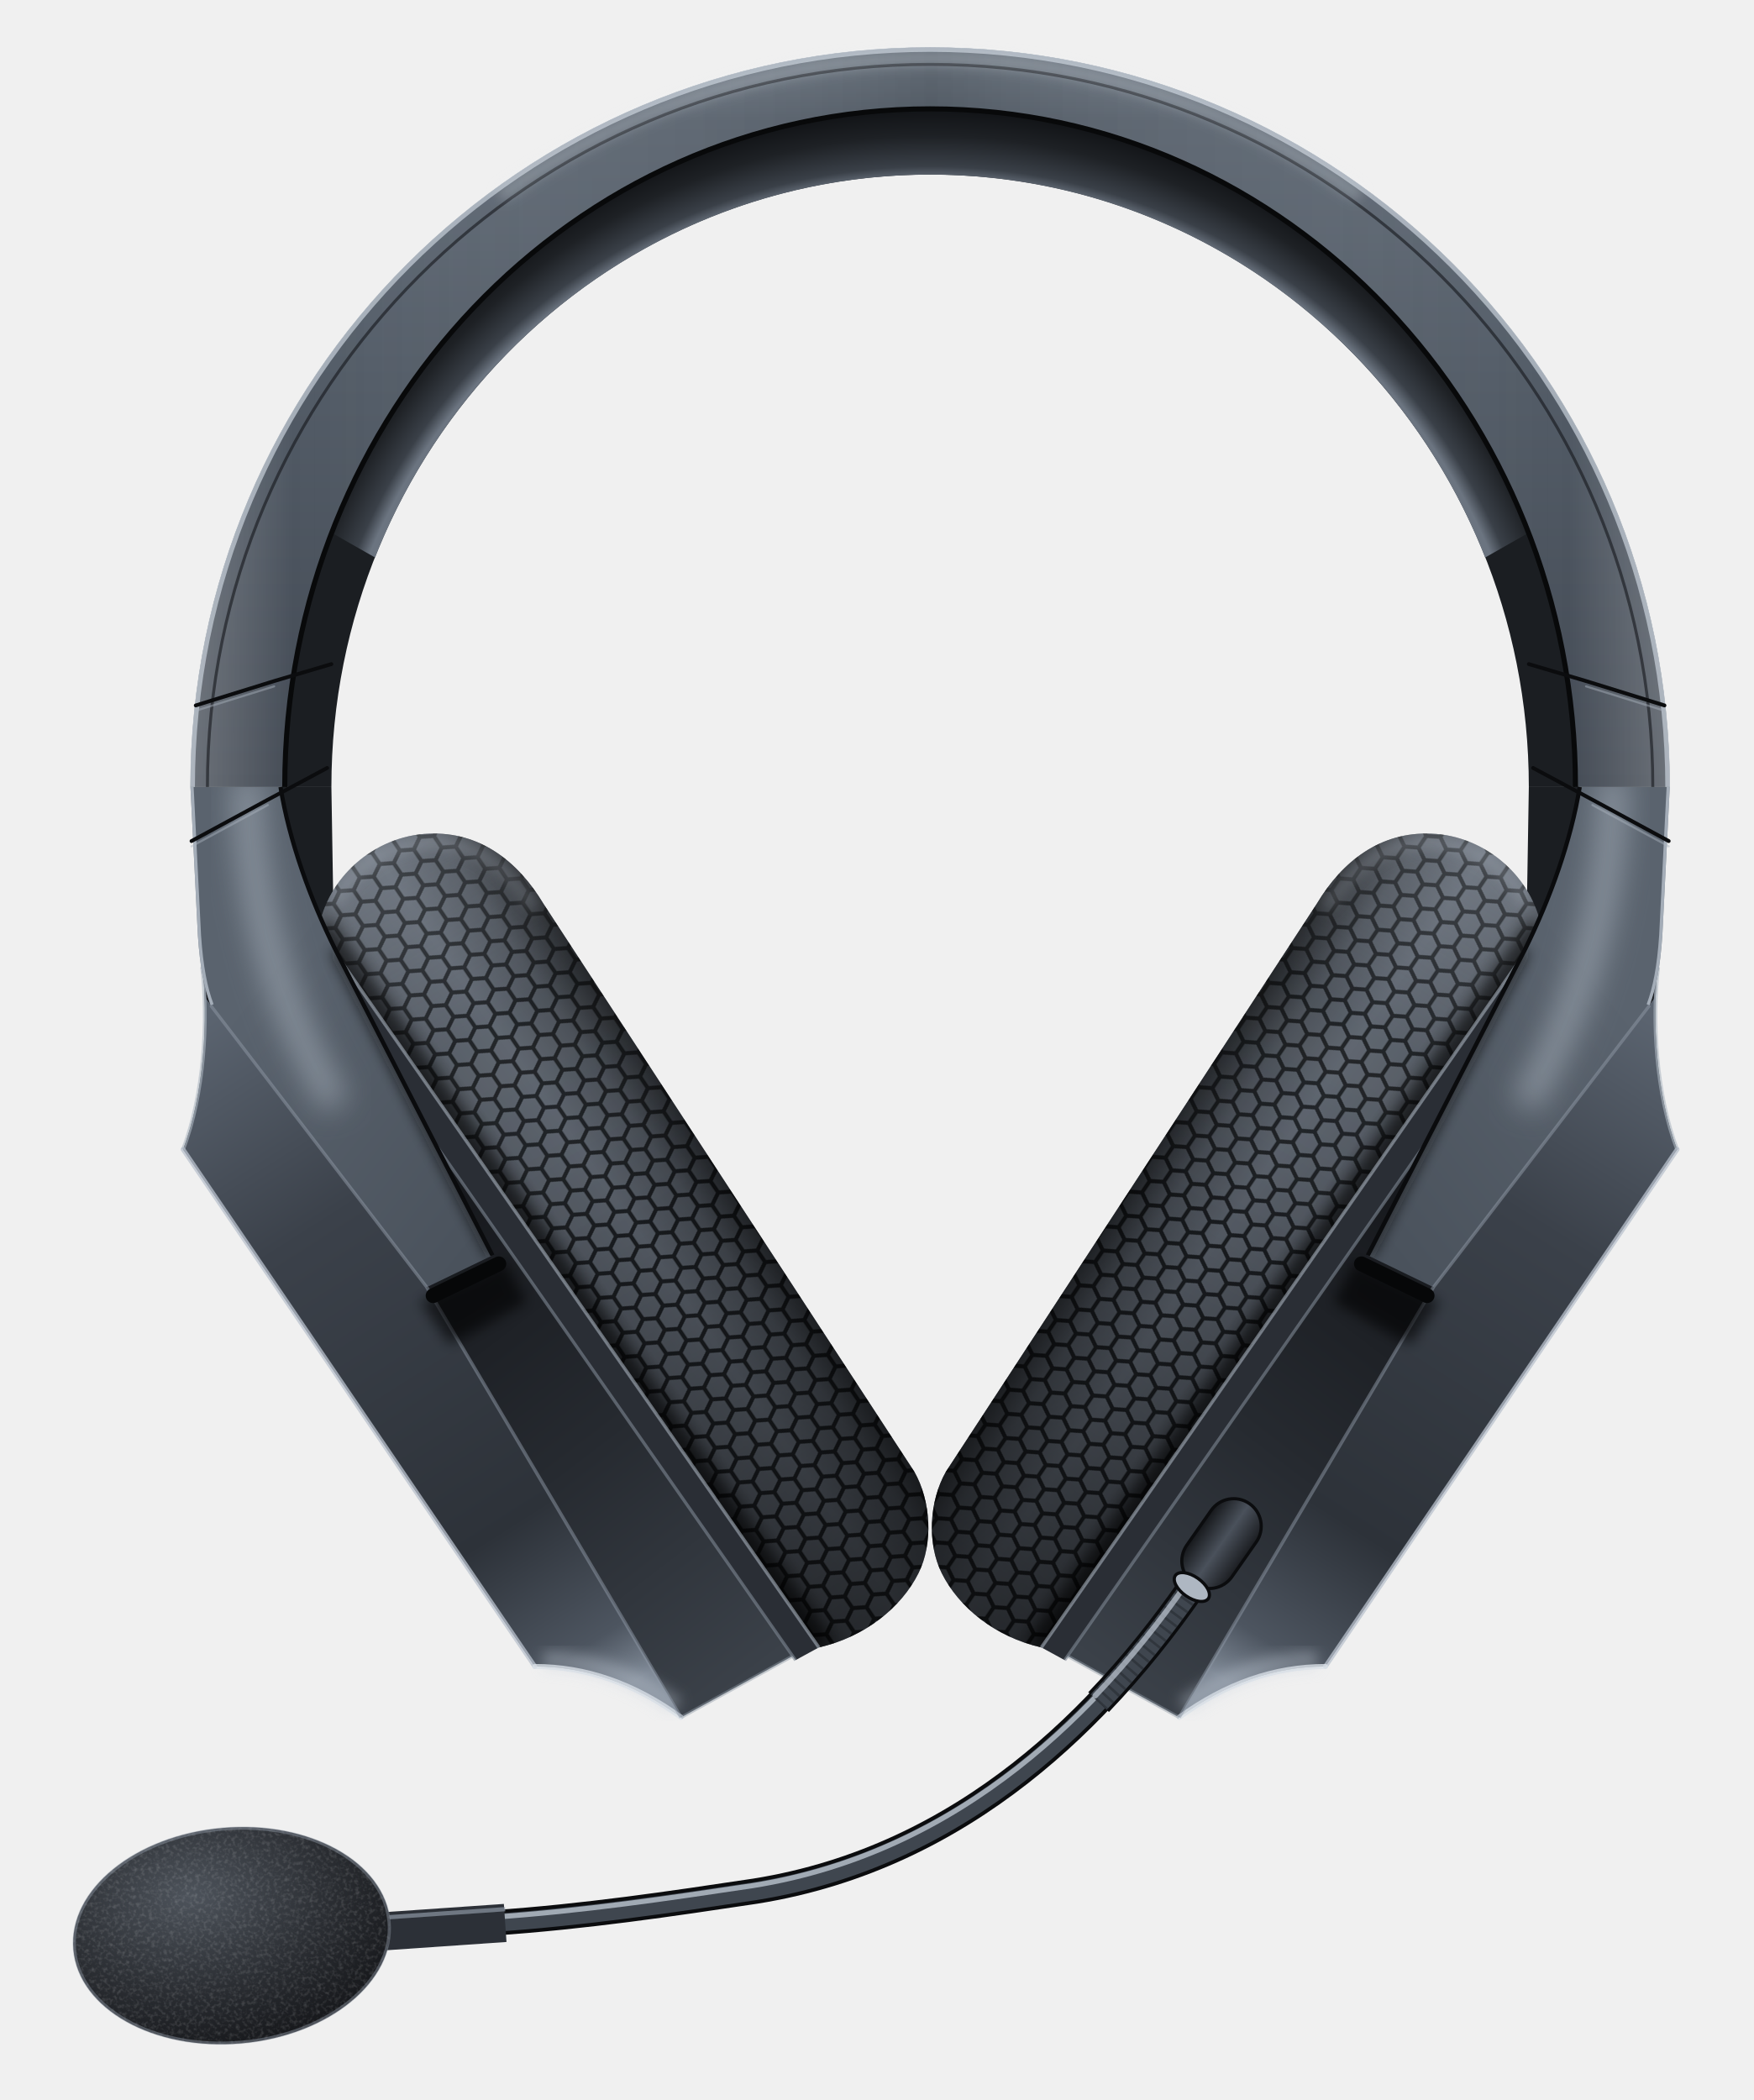
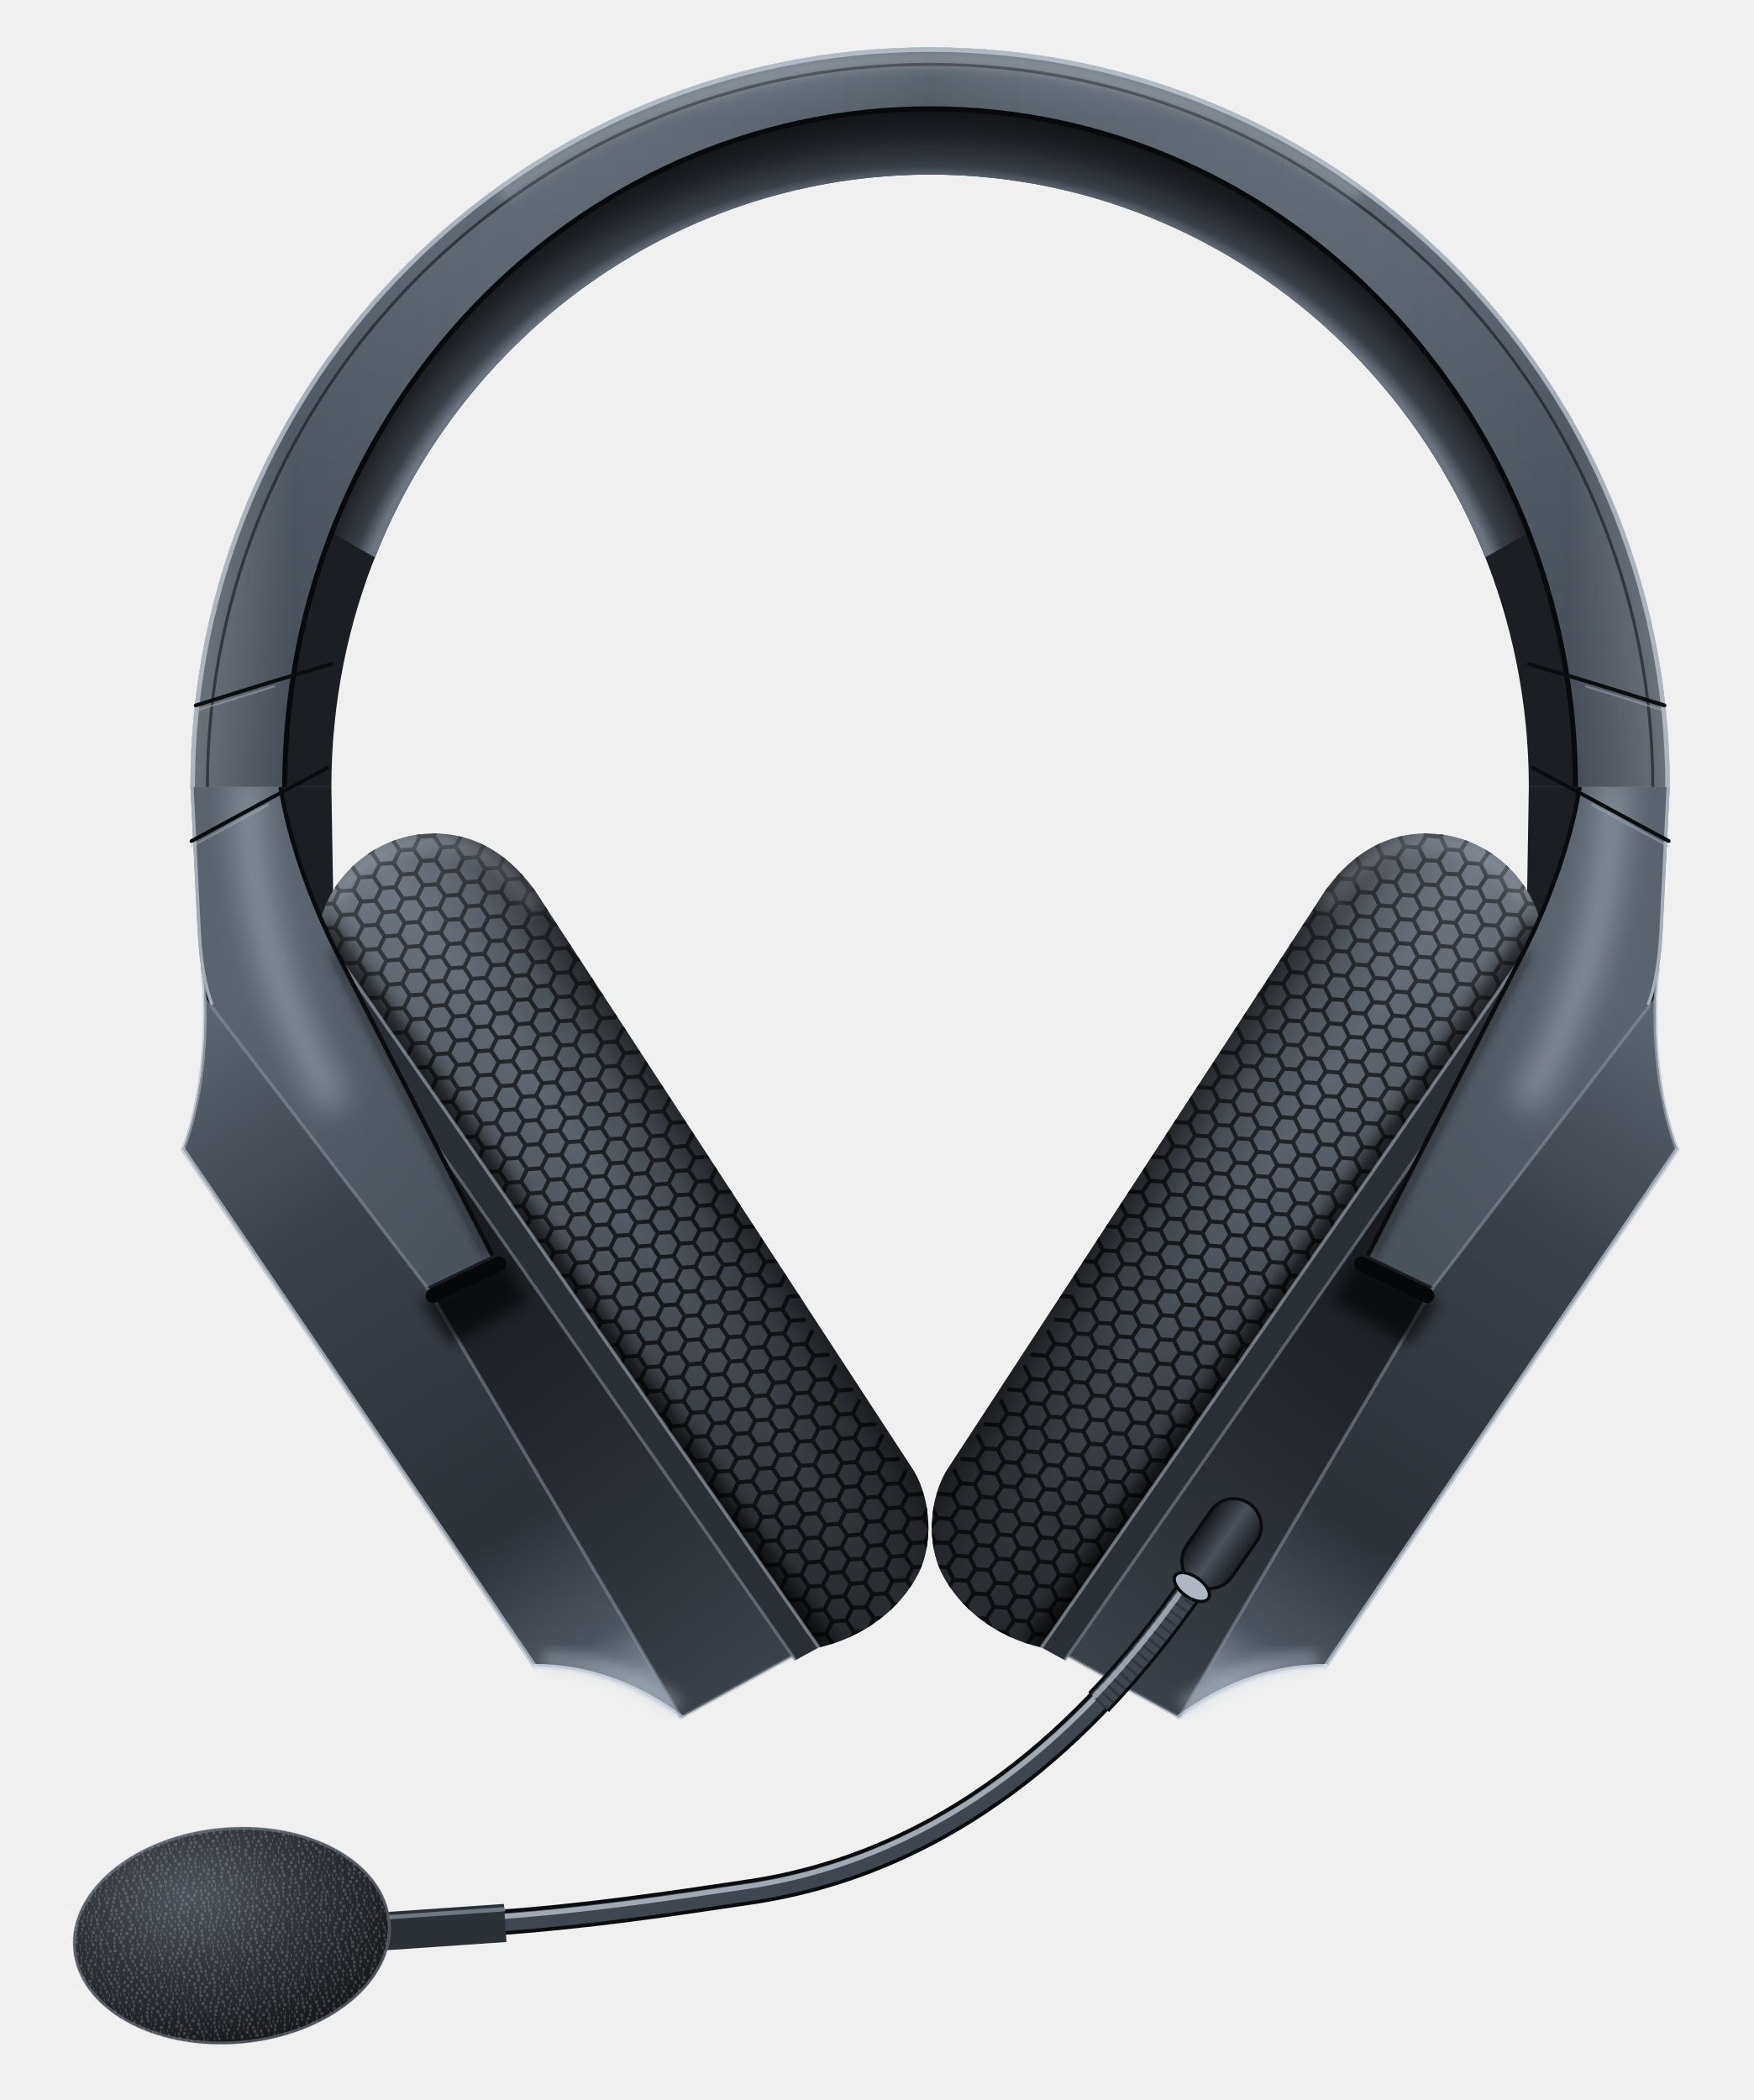
<svg xmlns="http://www.w3.org/2000/svg" viewBox="62 38 364 436" role="img" aria-labelledby="title">
  <style>
    .sheen { animation: sheen 7s ease-in-out infinite; }
    @keyframes sheen {
      0%, 55% { transform: translateX(0); }
      100% { transform: translateX(700px); }
    }
    @media (prefers-reduced-motion: reduce) {
      .sheen { animation: none; }
    }
  </style>
  <defs>
    <linearGradient id="sheenGrad" x1="0" y1="0" x2="1" y2="0">
      <stop offset="0" stop-color="#fff" stop-opacity="0" />
      <stop offset="0.5" stop-color="#eaf1f8" stop-opacity="0.5" />
      <stop offset="1" stop-color="#fff" stop-opacity="0" />
    </linearGradient>
    <filter id="white">
      <feColorMatrix values="0 0 0 0 1  0 0 0 0 1  0 0 0 0 1  0 0 0 1 0" />
    </filter>
    <mask id="headsetMask" maskUnits="userSpaceOnUse" x="62" y="38" width="364" height="436">
      <use href="#headset" filter="url(#white)" />
    </mask>
    <filter id="blur3" x="-30%" y="-30%" width="160%" height="160%">
      <feGaussianBlur stdDeviation="3" />
    </filter>
    <filter id="blur7" x="-40%" y="-40%" width="180%" height="180%">
      <feGaussianBlur stdDeviation="7" />
-     </filter>
-     <filter id="grain" x="0" y="0" width="1" height="1">
-       <feTurbulence type="fractalNoise" baseFrequency="0.55" numOctaves="2" seed="7" />
-       <feColorMatrix values="0 0 0 0 1  0 0 0 0 1  0 0 0 0 1  2.2 0 0 0 -1" />
-       <feComposite in2="SourceGraphic" operator="in" />
    </filter>
    <linearGradient id="shell" x1="0" y1="36" x2="0" y2="385" gradientUnits="userSpaceOnUse">
      <stop offset="0" stop-color="#7a8591" />
      <stop offset="0.1" stop-color="#616b77" />
      <stop offset="0.45" stop-color="#525b66" />
      <stop offset="1" stop-color="#434a54" />
    </linearGradient>
    <linearGradient id="shellside" x1="153" y1="0" x2="853" y2="0" gradientUnits="userSpaceOnUse">
      <stop offset="0" stop-color="#fff" stop-opacity="0.22" />
      <stop offset="0.07" stop-color="#fff" stop-opacity="0" />
      <stop offset="0.5" stop-color="#000" stop-opacity="0.18" />
      <stop offset="0.93" stop-color="#fff" stop-opacity="0" />
      <stop offset="1" stop-color="#fff" stop-opacity="0.22" />
    </linearGradient>
    <radialGradient id="pad" cx="502.5" cy="385" r="320" gradientUnits="userSpaceOnUse">
      <stop offset="0.895" stop-color="#6b7480" />
      <stop offset="0.915" stop-color="#3a4048" />
      <stop offset="0.96" stop-color="#1e2125" />
      <stop offset="1" stop-color="#111316" />
    </radialGradient>
    <linearGradient id="outer" x1="150" y1="500" x2="350" y2="815" gradientUnits="userSpaceOnUse">
      <stop offset="0" stop-color="#5b6470" />
      <stop offset="0.3" stop-color="#3b414a" />
      <stop offset="0.75" stop-color="#2d3239" />
      <stop offset="0.93" stop-color="#4d5560" />
      <stop offset="1" stop-color="#7d8794" />
    </linearGradient>
    <linearGradient id="second" x1="250" y1="600" x2="410" y2="810" gradientUnits="userSpaceOnUse">
      <stop offset="0" stop-color="#17191d" />
      <stop offset="0.5" stop-color="#262a30" />
      <stop offset="1" stop-color="#3b4149" />
    </linearGradient>
    <linearGradient id="arm" x1="165" y1="500" x2="290" y2="600" gradientUnits="userSpaceOnUse">
      <stop offset="0" stop-color="#5a636e" />
      <stop offset="1" stop-color="#4a525c" />
    </linearGradient>
-     <path id="hex" d="M0-5.5 4.76-2.75V2.75L0 5.5-4.76 2.75V-2.75z" />
-     <pattern id="mesh" width="11.43" height="19.8" patternUnits="userSpaceOnUse" patternTransform="rotate(-34)">
-       <rect width="11.43" height="19.8" fill="#1c1f23" />
-       <g fill="#5b626c">
-         <use href="#hex" x="5.715" y="6.6" />
-         <use href="#hex" x="0" y="16.5" />
-         <use href="#hex" x="11.43" y="16.5" />
-         <use href="#hex" x="0" y="-3.3" />
-         <use href="#hex" x="11.43" y="-3.3" />
-       </g>
-     </pattern>
    <linearGradient id="cushAcross" x1="332" y1="621.5" x2="409" y2="568" gradientUnits="userSpaceOnUse">
      <stop offset="0" stop-color="#000" stop-opacity="0.45" />
      <stop offset="0.16" stop-color="#000" stop-opacity="0.08" />
      <stop offset="0.45" stop-color="#000" stop-opacity="0" />
      <stop offset="0.75" stop-color="#000" stop-opacity="0.22" />
      <stop offset="1" stop-color="#000" stop-opacity="0.7" />
    </linearGradient>
    <linearGradient id="cushAlong" x1="262" y1="408" x2="482" y2="772" gradientUnits="userSpaceOnUse">
      <stop offset="0" stop-color="#cfd8e3" stop-opacity="0.2" />
      <stop offset="0.22" stop-color="#cfd8e3" stop-opacity="0.04" />
      <stop offset="0.5" stop-color="#000" stop-opacity="0.1" />
      <stop offset="1" stop-color="#000" stop-opacity="0.55" />
    </linearGradient>
    <radialGradient id="foam" cx="0.38" cy="0.3" r="0.8">
      <stop offset="0" stop-color="#4d535b" />
      <stop offset="0.55" stop-color="#2b2e33" />
      <stop offset="1" stop-color="#121316" />
    </radialGradient>
    <linearGradient id="socket" x1="0" y1="0" x2="1" y2="0">
      <stop offset="0" stop-color="#15171a" />
      <stop offset="0.5" stop-color="#4a515b" />
      <stop offset="1" stop-color="#1b1d21" />
    </linearGradient>
-     <clipPath id="armClip">
-       <path d="M153.5 385 157 455C158 470 160 480 163 488L265 621 296 606 222 462C210 438 200 410 196 385Z" />
-     </clipPath>
-     <clipPath id="cushClip">
-       <path id="cushPath" d="M214 452C218 428 240 408 266 407 290 406 308 420 320 440L495 708C503 722 504 742 497 756 489 772 472 786 450 791Z" />
-     </clipPath>
+     <mask id="armClip" maskUnits="userSpaceOnUse" x="140" y="370" width="170" height="260">
+       <path d="M153.5 385 157 455C158 470 160 480 163 488L265 621 296 606 222 462C210 438 200 410 196 385Z" fill="#fff" />
+     </mask>
+     <mask id="cushClip" maskUnits="userSpaceOnUse" x="200" y="395" width="315" height="405">
+       <path d="M214 452C218 428 240 408 266 407 290 406 308 420 320 440L495 708C503 722 504 742 497 756 489 772 472 786 450 791Z" fill="#fff" />
+     </mask>
    <g id="side">
      <path d="M196 385C200 410 208 436 217 455L221 446 220 385Z" fill="#1b1e22" />
      <path d="M159 468C162 495 160 530 150 556L316 800Q352 800 385 824L445 791 214 452Z" fill="url(#second)" />
      <path d="M159 468C162 495 160 530 150 556L316 800Q352 800 385 824L265 621 161 485Z" fill="url(#outer)" />
      <path d="M150 556 316 800" stroke="#b9c2cd" stroke-width="2.2" stroke-linecap="round" opacity="0.75" />
      <path d="M159 470C162 495 160 530 150 556" fill="none" stroke="#aeb7c2" stroke-width="1.8" opacity="0.6" />
      <path d="M316 800Q352 800 385 824" fill="none" stroke="#dde3ea" stroke-width="2.4" stroke-linecap="round" opacity="0.8" />
      <path d="M320 797Q352 797 383 819" fill="none" stroke="#c5ced9" stroke-width="9" opacity="0.35" filter="url(#blur3)" />
      <path d="M265 621 385 824" stroke="#8e98a5" stroke-width="1.6" opacity="0.5" />
      <path d="M385 824 445 791" stroke="#8e98a5" stroke-width="1.6" opacity="0.45" />
      <path d="M203 459 439 797 450 791 214 452Z" fill="#2a2e35" />
      <path d="M203 459 439 797" stroke="#7d8793" stroke-width="1.5" opacity="0.6" />
-       <use href="#cushPath" fill="url(#mesh)" />
-       <use href="#cushPath" fill="url(#cushAcross)" />
-       <use href="#cushPath" fill="url(#cushAlong)" />
-       <g clip-path="url(#cushClip)">
+       <path d="M214 452C218 428 240 408 266 407 290 406 308 420 320 440L495 708C503 722 504 742 497 756 489 772 472 786 450 791Z" fill="#5b626c" />
+       <path mask="url(#cushClip)" fill="none" stroke="#1c1f23" stroke-width="1.91" stroke-linecap="round" stroke-dasharray="6.6 13.2" d="           M211.5 446.4L255.1 511.1M221.8 451.5L451.3 791.7M221 440.1L457.1 790M220.2 428.7L462.6 788           M230.5 433.7L467.9 785.6M229.7 422.3L472.9 782.8M239.9 427.3L477.6 779.7M239.1 415.9L482.2 776.1           M249.4 420.9L486.4 772.2M248.6 409.5L490.3 767.8M258.9 414.5L494 763M258.1 403.1L497.2 757.5           M268.4 408.1L499.8 751.3M278.6 413.1L501.6 743.7M288.9 418.1L502.2 734.4M288.1 406.7L428.7 615.1           M309.5 428.1L349.6 487.7M223.8 434.1L214.2 453.8M242 409.9L218 459.2M242.8 421.3L221.7 464.6           M252.3 414.9L225.4 469.9M261.7 408.5L229.2 475.3M271.2 402.1L232.9 480.7M272 413.5L236.6 486.1           M281.5 407.2L240.4 491.4M282.3 418.6L244.1 496.8M291.8 412.2L247.9 502.2M292.6 423.6L251.6 507.5           M302 417.2L255.3 512.9M302.8 428.6L259.1 518.3M312.3 422.2L262.8 523.7M313.1 433.6L266.6 529           M313.9 445L270.3 534.4M323.4 438.6L274 539.8M324.2 450L277.8 545.1M325 461.4L281.5 550.5M334.4 455L285.3 555.9           M335.2 466.4L289 561.2M336 477.8L292.7 566.6M345.5 471.4L296.5 572M346.3 482.8L300.2 577.4           M347.1 494.2L303.9 582.7M356.6 487.8L307.7 588.1M357.4 499.2L311.4 593.5M358.2 510.6L315.2 598.8           M359 522.1L318.9 604.2M368.5 515.7L322.6 609.6M369.3 527.1L326.4 615M370 538.5L330.1 620.3           M379.5 532.1L333.9 625.7M380.3 543.5L337.6 631.1M381.1 554.9L341.3 636.4M390.6 548.5L345.1 641.8           M391.4 559.9L348.8 647.2M392.2 571.3L352.6 652.6M401.7 564.9L356.3 657.9M402.5 576.3L360 663.3           M403.3 587.7L363.8 668.7M412.7 581.3L367.5 674M413.5 592.7L371.2 679.4M414.3 604.1L375 684.8           M423.8 597.7L378.7 690.1M424.6 609.1L382.5 695.5M425.4 620.5L386.2 700.9M434.9 614.1L389.9 706.3           M435.7 625.5L393.7 711.6M436.5 636.9L397.4 717M437.3 648.4L401.2 722.4M446.7 642L404.9 727.7           M447.5 653.4L408.6 733.1M448.3 664.8L412.4 738.5M457.8 658.4L416.1 743.9M458.6 669.8L419.9 749.2           M459.4 681.2L423.6 754.6M468.9 674.8L427.3 760M469.7 686.2L431.1 765.3M470.5 697.6L434.8 770.7           M479.9 691.2L438.6 776.1M480.7 702.6L442.3 781.5M481.5 714L446 786.8M491 707.6L450 791.8M491.8 719L457.3 789.7           M492.6 730.4L465.3 786.5M502.1 724L474 781.6M502.9 735.4L484.5 773.2M268.4 408L252.1 409.2           M298.4 411.7L237.4 415.9M288.9 418.1L229.4 422.2M299.2 423.1L223.7 428.3M309.5 428.1L219.6 434.4           M319.7 433.1L216.5 440.3M310.3 439.5L214.4 446.2M320.5 444.5L213 452M330.8 449.5L216.8 457.5           M321.3 455.9L220.6 462.9M331.6 460.9L224.4 468.4M341.9 465.9L228.2 473.9M332.4 472.3L232 479.3           M342.7 477.3L235.8 484.8M353 482.3L239.6 490.3M343.5 488.7L243.4 495.7M353.8 493.7L247.2 501.2           M364 498.7L251 506.6M354.5 505.1L254.8 512.1M364.8 510.1L258.6 517.6M355.3 516.5L262.4 523           M365.6 521.5L266.2 528.5M375.9 526.6L270 534M366.4 533L273.8 539.4M376.7 538L277.6 544.9M387 543L281.4 550.4           M377.5 549.4L285.2 555.8M387.8 554.4L289 561.3M398 559.4L292.8 566.7M388.6 565.8L296.6 572.2           M398.8 570.8L300.4 577.7M409.1 575.8L304.2 583.1M399.6 582.2L308 588.6M409.9 587.2L311.8 594.1           M420.2 592.2L315.7 599.5M410.7 598.6L319.5 605M421 603.6L323.3 610.4M431.3 608.6L327.1 615.9           M421.8 615L330.9 621.4M432.1 620L334.7 626.8M442.3 625L338.5 632.3M432.8 631.4L342.3 637.8           M443.1 636.4L346.1 643.2M433.6 642.8L349.9 648.7M443.9 647.8L353.7 654.2M454.2 652.9L357.5 659.6           M444.7 659.2L361.3 665.1M455 664.3L365.1 670.5M465.3 669.3L368.9 676M455.8 675.7L372.7 681.5           M466.1 680.7L376.5 686.9M476.3 685.7L380.3 692.4M466.9 692.1L384.1 697.9M477.1 697.1L387.9 703.3           M487.4 702.1L391.7 708.8M477.9 708.5L395.5 714.2M488.2 713.5L399.3 719.7M498.5 718.5L403.1 725.2           M489 724.9L406.9 730.6M499.3 729.9L410.7 736.1M489.8 736.3L414.5 741.6M500.1 741.3L418.3 747           M490.6 747.7L422.1 752.5M500.9 752.7L425.9 757.9M491.4 759.1L429.7 763.4M481.9 765.5L433.6 768.9           M492.2 770.5L437.4 774.3M482.7 776.9L441.2 779.8M473.2 783.3L445 785.3" />
+       <path d="M214 452C218 428 240 408 266 407 290 406 308 420 320 440L495 708C503 722 504 742 497 756 489 772 472 786 450 791Z" fill="url(#cushAcross)" />
+       <path d="M214 452C218 428 240 408 266 407 290 406 308 420 320 440L495 708C503 722 504 742 497 756 489 772 472 786 450 791Z" fill="url(#cushAlong)" />
+       <g mask="url(#cushClip)">
        <path d="M214 452 450 791" stroke="#000" stroke-width="14" opacity="0.5" filter="url(#blur3)" />
        <path d="M222 440C230 420 250 411 268 411 288 411 304 424 316 442" fill="none" stroke="#c9d2dd" stroke-width="6" opacity="0.22" filter="url(#blur3)" />
      </g>
      <path d="M214 452 450 791" stroke="#a3adb9" stroke-width="1.6" opacity="0.6" />
      <path d="M262 628 302 609 312 628 276 648Z" fill="#000" opacity="0.6" filter="url(#blur3)" />
      <path d="M268 625 299 610" stroke="#060708" stroke-width="7" stroke-linecap="round" />
      <path d="M153.5 385 157 455C158 470 160 480 163 488L265 621 296 606 222 462C210 438 200 410 196 385Z" fill="url(#arm)" />
-       <g clip-path="url(#armClip)">
+       <g mask="url(#armClip)">
        <path d="M180 380C181 430 190 480 222 535" fill="none" stroke="#b4bec9" stroke-width="13" opacity="0.55" filter="url(#blur7)" />
        <path d="M222 462 296 606" stroke="#0b0c0e" stroke-width="5" opacity="0.7" filter="url(#blur3)" />
        <path d="M153.5 385 157 455C158 470 160 480 163 488" fill="none" stroke="#c3ccd7" stroke-width="3" opacity="0.7" />
      </g>
      <path d="M163 488 265 621" stroke="#8a94a1" stroke-width="1.5" opacity="0.55" />
      <path d="M196 385C200 410 210 438 222 462L296 606" fill="none" stroke="#0a0b0d" stroke-width="2" />
      <g fill="none" stroke-linecap="round">
        <path d="M156 346.5 193 335 220 327M154 410.5 190 391 218 376" stroke="#0b0c0e" stroke-width="1.8" />
        <path d="M156 349 193 337.5M154 413 190 393.5" stroke="#aab4bf" stroke-width="1" opacity="0.45" />
      </g>
    </g>
  </defs>
  <g id="headset" transform="translate(34 32) scale(0.44)">
    <path d="M198 385A304.5 320 0 0 1 807 385L785 385A282.5 289 0 0 0 220 385Z" fill="#1b1e22" />
    <path d="M220.2 265.1A304.5 320 0 0 1 784.8 265.1L764.4 276.7A282.5 289 0 0 0 240.6 276.7Z" fill="url(#pad)" />
    <path d="M153.5 385A349 349 0 0 1 851.5 385L807 385A304.5 320 0 0 0 198 385Z" fill="url(#shell)" />
    <path d="M153.5 385A349 349 0 0 1 851.5 385L807 385A304.5 320 0 0 0 198 385Z" fill="url(#shellside)" />
    <path d="M161.5 385A341 341 0 0 1 843.5 385" fill="none" stroke="#14161a" stroke-width="1.4" opacity="0.6" />
    <path d="M154.5 385A348 348 0 0 1 850.5 385" fill="none" stroke="#c9d2dc" stroke-width="2.2" opacity="0.7" />
    <path d="M300 106A349 349 0 0 1 705 106" fill="none" stroke="#e3e9f0" stroke-width="5" opacity="0.35" filter="url(#blur3)" />
    <path d="M198 385A304.5 320 0 0 1 807 385" fill="none" stroke="#08090a" stroke-width="2.4" />
    <use href="#side" />
    <use href="#side" transform="matrix(-1 0 0 1 1005 0)" />
    <rect x="627" y="719" width="26" height="46" rx="13" transform="rotate(35 640 742)" fill="url(#socket)" stroke="#0b0c0e" stroke-width="1.5" />
    <g fill="none" stroke-linecap="round">
      <path d="M625 764C585 821 520 890 420 906 380 912 340 918 296 921" stroke="#0b0c0e" stroke-width="12" />
      <path d="M625 764C585 821 520 890 420 906 380 912 340 918 296 921" stroke="#3f464f" stroke-width="8.5" />
      <path d="M625 764C585 821 520 890 420 906 380 912 340 918 296 921" stroke="#c2cbd6" stroke-width="2.4" opacity="0.75" transform="translate(-1.2 -2.6)" />
      <path d="M625 764C613 781.1 598.75 799.3 582 816.8" stroke="#0b0c0e" stroke-width="13.5" stroke-linecap="butt" />
      <path d="M625 764C613 781.1 598.75 799.3 582 816.8" stroke="#3f464f" stroke-width="10.5" stroke-linecap="butt" />
      <path d="M625 764C613 781.1 598.75 799.3 582 816.8" stroke="#0b0c0e" stroke-width="10.5" stroke-linecap="butt" stroke-dasharray="1.2 3" opacity="0.28" />
      <path d="M625 764C613 781.1 598.75 799.3 582 816.8" stroke="#c2cbd6" stroke-width="2.6" opacity="0.7" transform="translate(-1.6 -3)" />
    </g>
    <ellipse cx="626" cy="762.5" rx="9.5" ry="5" transform="rotate(35 626 762.5)" fill="#aeb7c2" stroke="#0b0c0e" stroke-width="1.5" />
    <path d="M302 921 244 925" stroke="#2c3037" stroke-width="18" />
    <path d="M302 914.5 244 918.5" stroke="#8b95a2" stroke-width="2" opacity="0.7" />
    <g transform="rotate(-5 173 927)">
      <ellipse cx="173" cy="927" rx="75" ry="51" fill="url(#foam)" />
-       <ellipse cx="173" cy="927" rx="75" ry="51" fill="#fff" opacity="0.16" filter="url(#grain)" />
+       <g fill="none" stroke="#fff" stroke-width="1.4" opacity="0.17">
+         <path stroke-dasharray="0.9 2.8 0.6 2.1 0.4 2.6 1.2 2.3 1.4 1.7 1.2 2.4 1 2 1.3 3.3 0.9 2.6 0.5 2.7 1.1 3.4" d="M148.7 878H192.8M121.4 887.5H219.4M112.4 897H232.7M102.2 906.5H240.7M87.1 916H245.2M97.4 925.5H247                  M91 935H246.1M100.7 944.5H242.4M104 954H235.6M113.6 963.5H224.4M127.9 973H204.4" />
+         <path stroke-dasharray="1.3 1.6 0.8 2.6 0.4 2.1 0.6 1.2 0.5 2.8 0.5 1.5 0.8 3.1 0.5 2 1 3.1 1.3 3.1 0.7 1.9" d="M143.1 879.9H200.8M122.5 889.4H222.7M110.1 898.9H234.6M95.4 908.4H241.8M99.6 917.9H245.8                  M94.7 927.4H247M95.2 936.9H245.6M95.1 946.4H241.4M108 955.9H233.8M117.3 965.4H221.4                  M146.6 974.9H197.7" />
+         <path stroke-dasharray="0.8 3.1 1.5 1.3 0.6 1.5 0.7 2.1 1 1.6 0.4 1.9 0.8 2.3 1.4 2.6 1 2.4 1.1 1 1.4 2.8" d="M130.1 881.8H206.7M113.3 891.3H225.6M103.7 900.8H236.3M89.9 910.3H242.9M87.7 919.8H246.2                  M87.7 929.3H246.9M93.4 938.8H245M99.9 948.3H240.1M103.1 957.8H231.8M115.8 967.3H218" />
+         <path stroke-dasharray="1.4 2.9 0.8 1.9 0.5 2.5 0.5 1.1 0.6 1.3 0.8 1 0.4 1.3 0.5 1.8 0.4 3.1 1.1 1.3 0.7 1.8" d="M133.4 883.7H211.6M117.3 893.2H228.2M96.5 902.7H237.9M94.1 912.2H243.8M95.4 921.7H246.6                  M96.7 931.2H246.7M100.9 940.7H244.2M102.8 950.2H238.8M106.7 959.7H229.6M121.7 969.2H214.1" />
+         <path stroke-dasharray="0.8 1.2 1.3 3.4 0.9 2.1 0.5 1.2 0.8 1.6 1.3 1.3 0.4 3.3 1 1.3 1 1 1 3.3 1.3 2.6" d="M122.7 885.6H215.8M109.4 895.1H230.5M104.9 904.6H239.4M95.9 914.1H244.6M97.1 923.6H246.8                  M91.4 933.1H246.5M101.8 942.6H243.4M100.5 952.1H237.3M115.5 961.6H227.1M132.3 971.1H209.7" />
+       </g>
      <ellipse cx="173" cy="927" rx="74.5" ry="50.5" fill="none" stroke="#8d97a3" stroke-width="1.5" opacity="0.45" />
    </g>
  </g>
  <g mask="url(#headsetMask)">
    <g transform="skewX(-20)">
      <rect class="sheen" x="-70" y="38" width="130" height="436" fill="url(#sheenGrad)" />
    </g>
  </g>
</svg>
